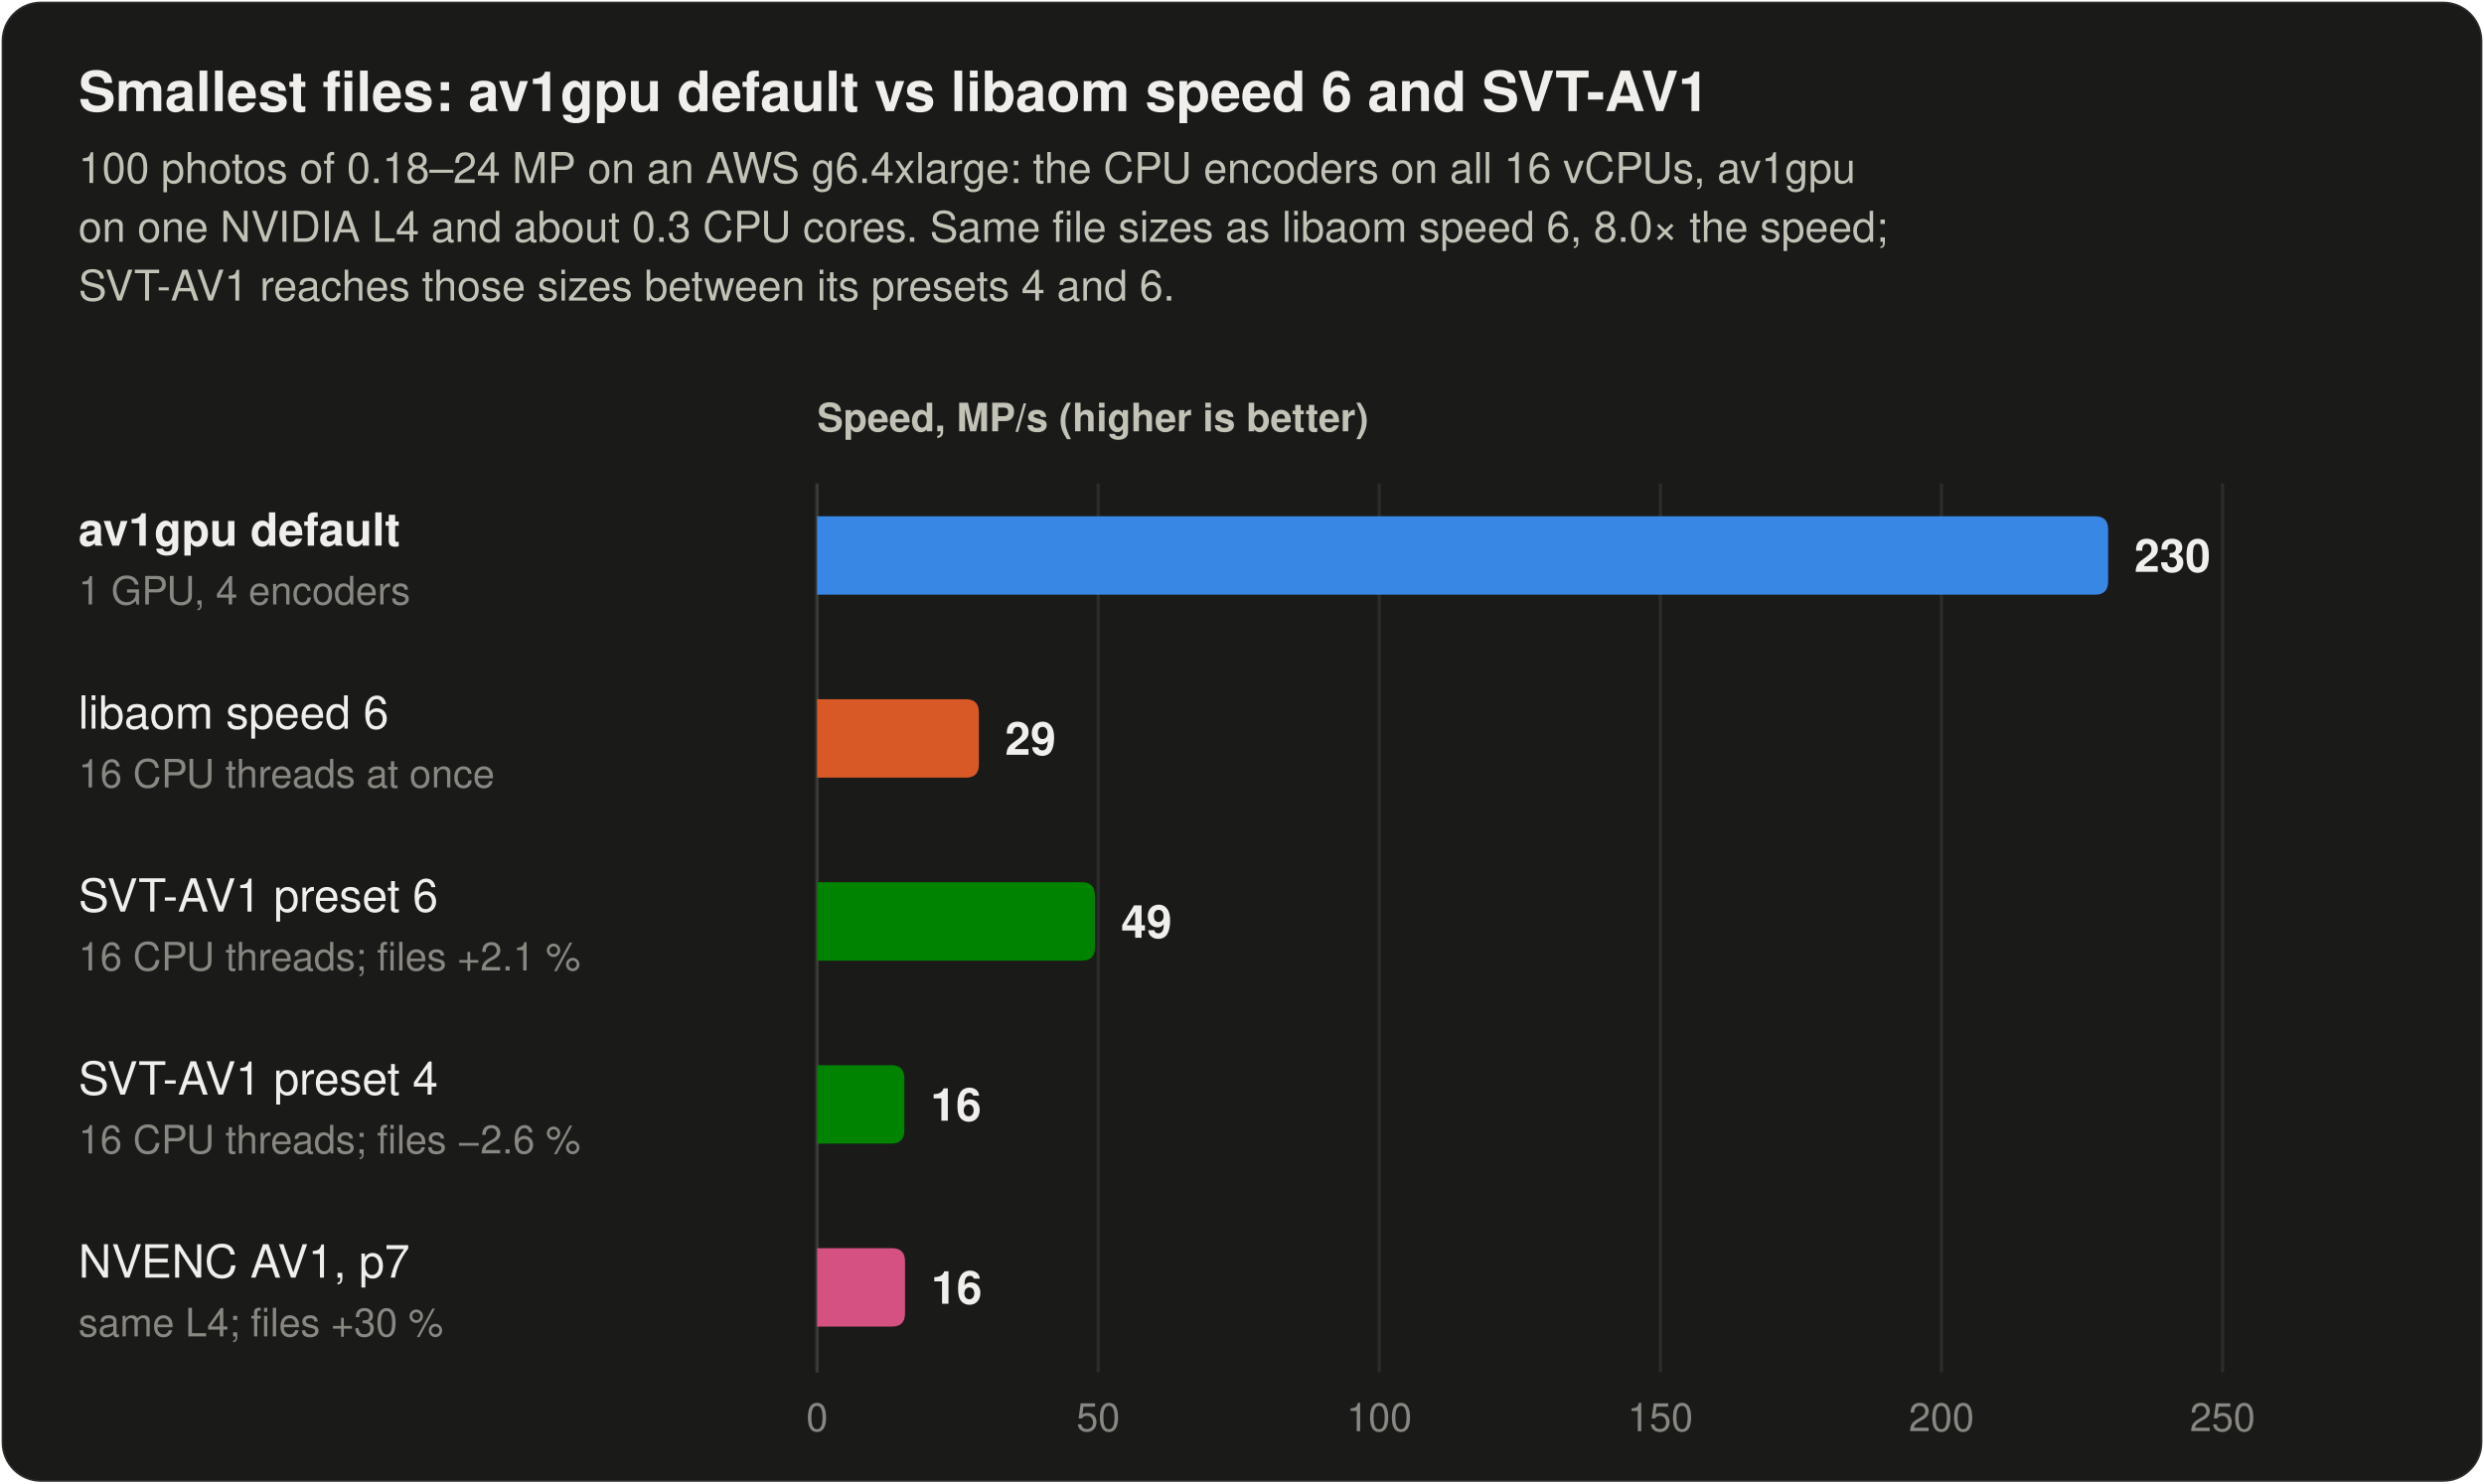
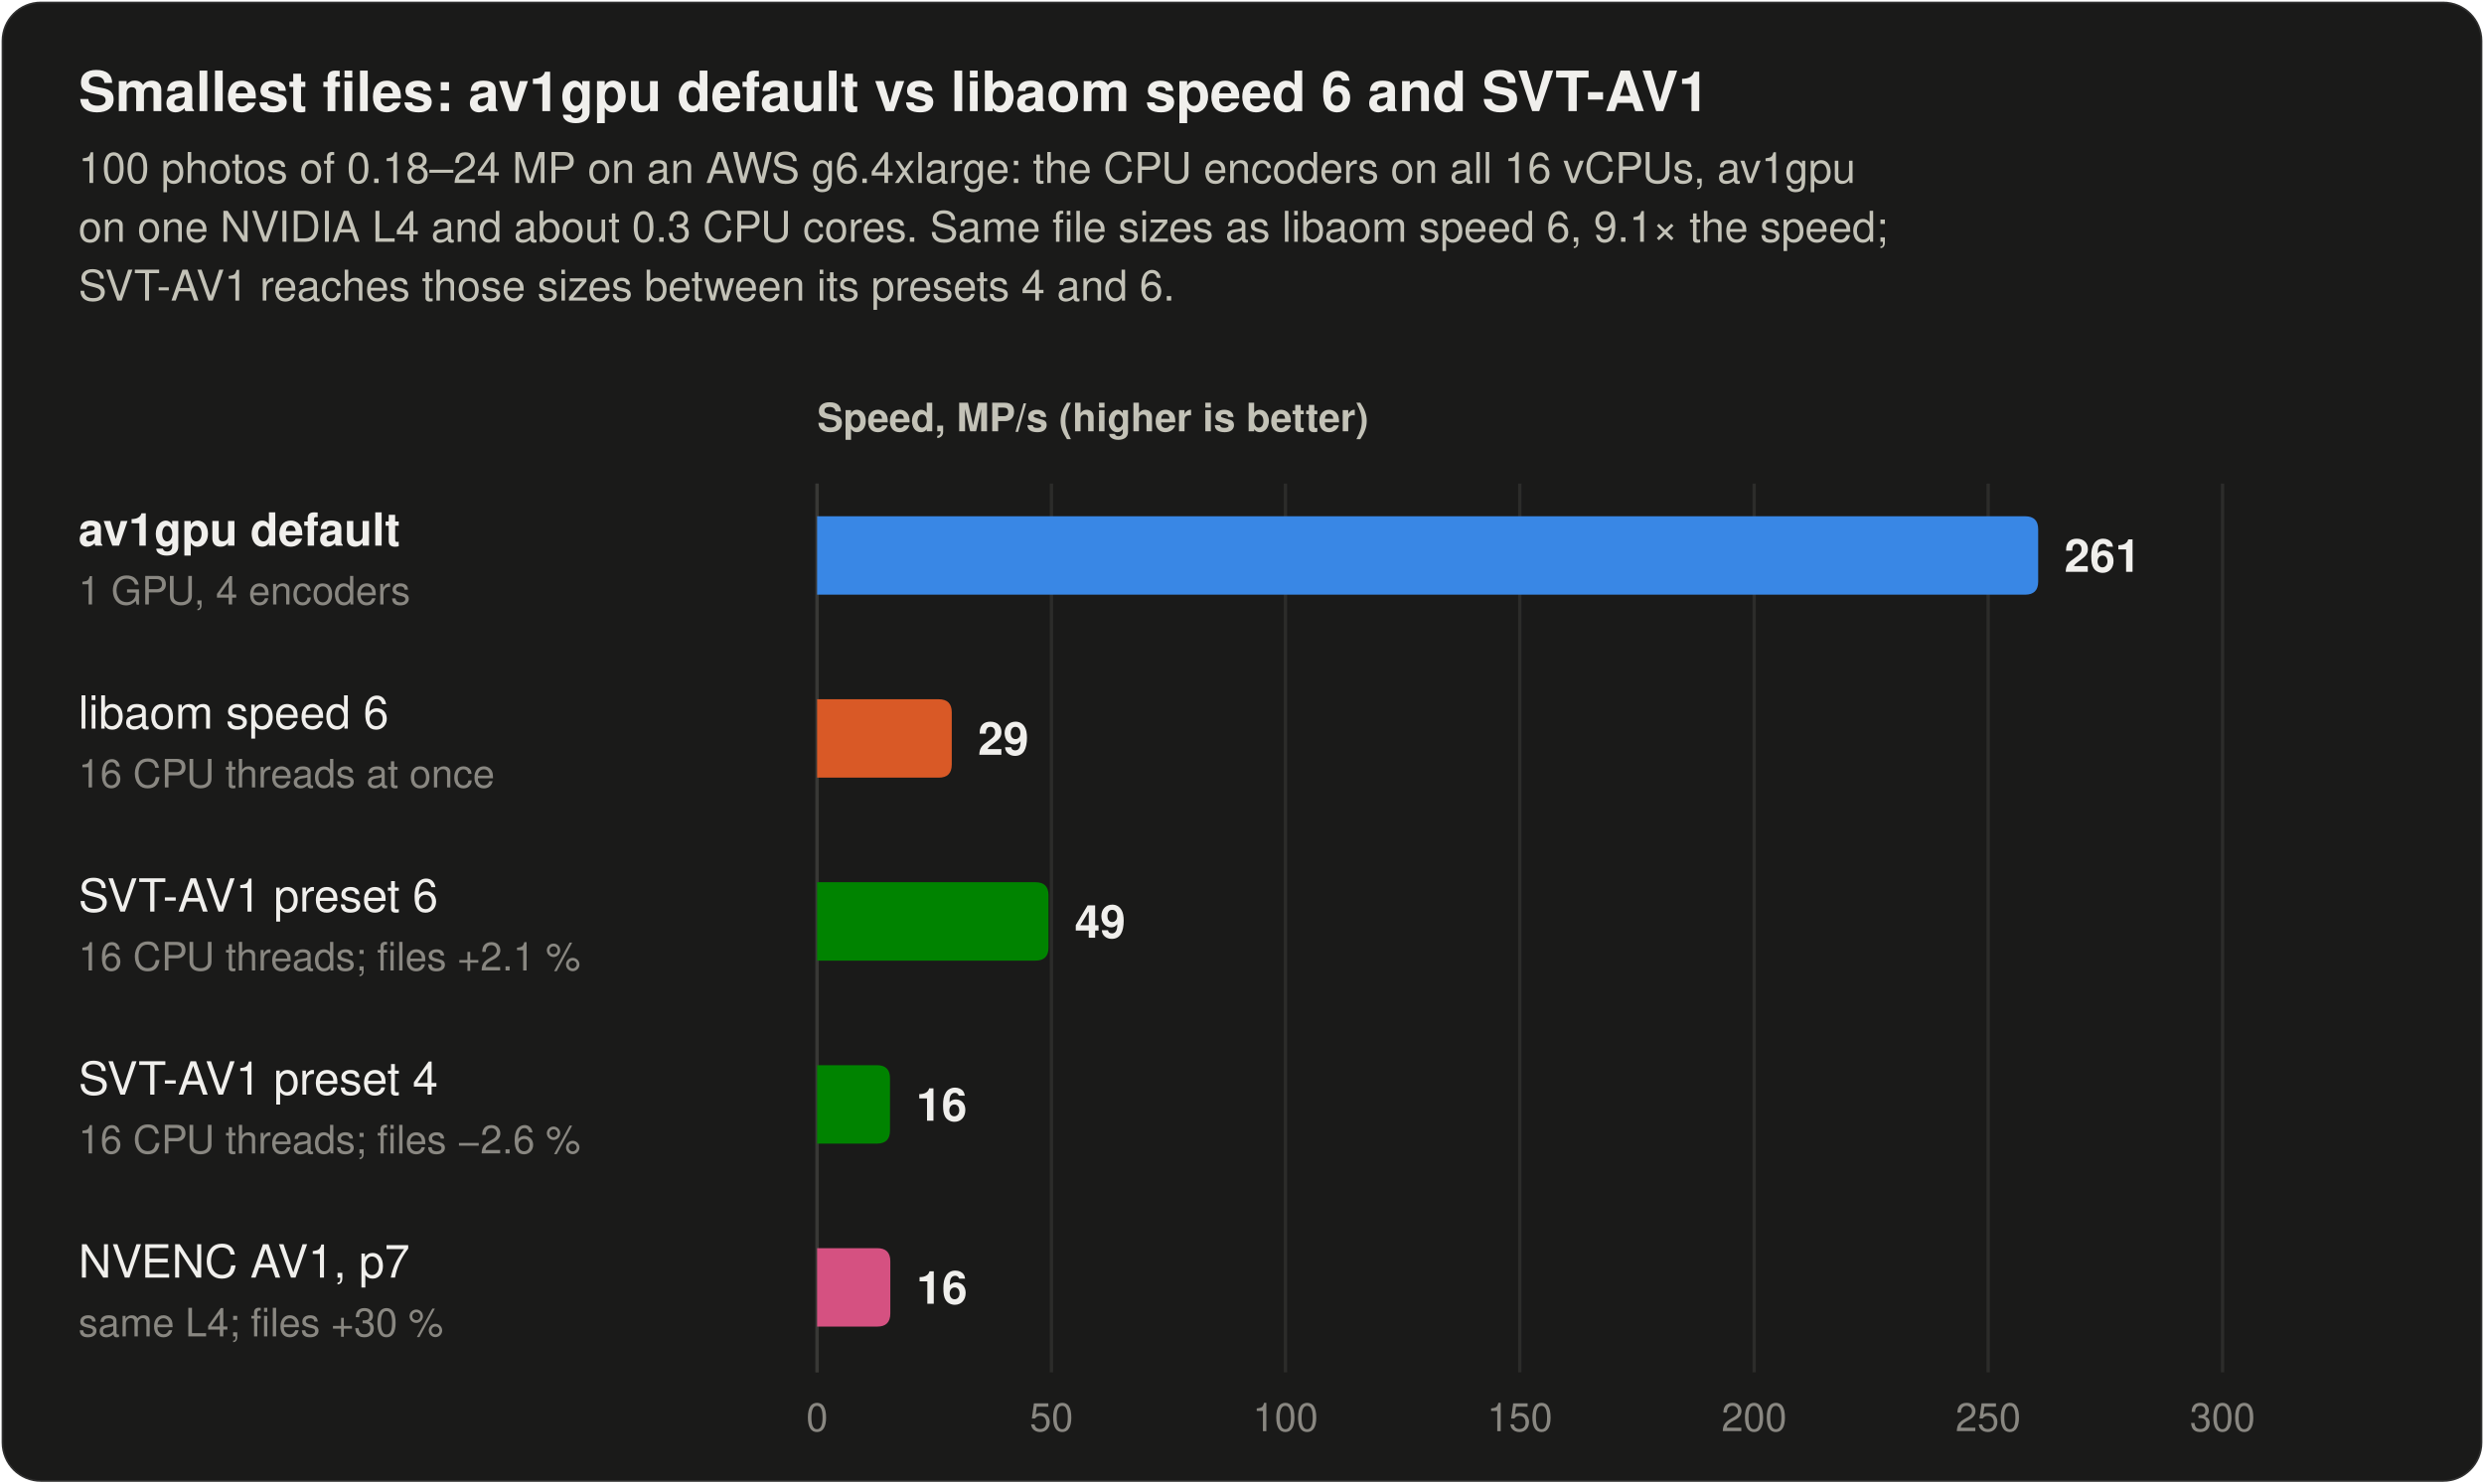
<svg xmlns="http://www.w3.org/2000/svg" width="760" height="454" viewBox="0 0 760 454" font-family="system-ui,-apple-system,'Segoe UI',Helvetica,Arial,sans-serif" role="img" aria-label="Smallest files: av1gpu default vs libaom speed 6 and SVT-AV1">
  <rect x="0.5" y="0.5" width="759" height="453" rx="12" fill="#1a1a19" stroke="rgba(255,255,255,0.10)" />
  <text x="24.0" y="34.0" font-size="17" fill="#f0efec" text-anchor="start" font-weight="600">Smallest files: av1gpu default vs libaom speed 6 and SVT-AV1</text>
  <text x="24.0" y="56.0" font-size="13" fill="#c3c2b7" text-anchor="start" font-weight="400">100 photos of 0.18–24 MP on an AWS g6.4xlarge: the CPU encoders on all 16 vCPUs, av1gpu</text>
-   <text x="24.0" y="74.0" font-size="13" fill="#c3c2b7" text-anchor="start" font-weight="400">on one NVIDIA L4 and about 0.3 CPU cores. Same file sizes as libaom speed 6, 8.0× the speed;</text>
+   <text x="24.0" y="74.0" font-size="13" fill="#c3c2b7" text-anchor="start" font-weight="400">on one NVIDIA L4 and about 0.3 CPU cores. Same file sizes as libaom speed 6, 9.1× the speed;</text>
  <text x="24.0" y="92.0" font-size="13" fill="#c3c2b7" text-anchor="start" font-weight="400">SVT-AV1 reaches those sizes between its presets 4 and 6.</text>
  <text x="250.0" y="132.0" font-size="12" fill="#c3c2b7" text-anchor="start" font-weight="600">Speed, MP/s  (higher is better)</text>
  <line x1="250.0" y1="148.0" x2="250.0" y2="420.0" stroke="#2c2c2a" stroke-width="1" />
  <text x="250.0" y="438.0" font-size="12" fill="#898781" text-anchor="middle" font-weight="400">0</text>
-   <line x1="336.0" y1="148.0" x2="336.0" y2="420.0" stroke="#2c2c2a" stroke-width="1" />
-   <text x="336.0" y="438.0" font-size="12" fill="#898781" text-anchor="middle" font-weight="400">50</text>
-   <line x1="422.0" y1="148.0" x2="422.0" y2="420.0" stroke="#2c2c2a" stroke-width="1" />
-   <text x="422.0" y="438.0" font-size="12" fill="#898781" text-anchor="middle" font-weight="400">100</text>
-   <line x1="508.0" y1="148.0" x2="508.0" y2="420.0" stroke="#2c2c2a" stroke-width="1" />
-   <text x="508.0" y="438.0" font-size="12" fill="#898781" text-anchor="middle" font-weight="400">150</text>
-   <line x1="594.0" y1="148.0" x2="594.0" y2="420.0" stroke="#2c2c2a" stroke-width="1" />
-   <text x="594.0" y="438.0" font-size="12" fill="#898781" text-anchor="middle" font-weight="400">200</text>
+   <line x1="321.7" y1="148.0" x2="321.7" y2="420.0" stroke="#2c2c2a" stroke-width="1" />
+   <text x="321.7" y="438.0" font-size="12" fill="#898781" text-anchor="middle" font-weight="400">50</text>
+   <line x1="393.3" y1="148.0" x2="393.3" y2="420.0" stroke="#2c2c2a" stroke-width="1" />
+   <text x="393.3" y="438.0" font-size="12" fill="#898781" text-anchor="middle" font-weight="400">100</text>
+   <line x1="465.0" y1="148.0" x2="465.0" y2="420.0" stroke="#2c2c2a" stroke-width="1" />
+   <text x="465.0" y="438.0" font-size="12" fill="#898781" text-anchor="middle" font-weight="400">150</text>
+   <line x1="536.7" y1="148.0" x2="536.7" y2="420.0" stroke="#2c2c2a" stroke-width="1" />
+   <text x="536.7" y="438.0" font-size="12" fill="#898781" text-anchor="middle" font-weight="400">200</text>
+   <line x1="608.3" y1="148.0" x2="608.3" y2="420.0" stroke="#2c2c2a" stroke-width="1" />
+   <text x="608.3" y="438.0" font-size="12" fill="#898781" text-anchor="middle" font-weight="400">250</text>
  <line x1="680.0" y1="148.0" x2="680.0" y2="420.0" stroke="#2c2c2a" stroke-width="1" />
-   <text x="680.0" y="438.0" font-size="12" fill="#898781" text-anchor="middle" font-weight="400">250</text>
+   <text x="680.0" y="438.0" font-size="12" fill="#898781" text-anchor="middle" font-weight="400">300</text>
  <line x1="250.0" y1="148.0" x2="250.0" y2="420.0" stroke="#383835" stroke-width="1" />
  <text x="24.0" y="167.0" font-size="14" fill="#f0efec" text-anchor="start" font-weight="600">av1gpu default</text>
  <text x="24.0" y="185.0" font-size="12" fill="#898781" text-anchor="start" font-weight="400">1 GPU, 4 encoders</text>
-   <path d="M250.0,158.0 H641.0 Q645.0,158.0 645.0,162.0 V178.0 Q645.0,182.0 641.0,182.0 H250.0 Z" fill="#3987e5" />
-   <text x="653.0" y="175.0" font-size="14" fill="#f0efec" text-anchor="start" font-weight="600">230</text>
+   <path d="M250.0,158.0 H619.6 Q623.6,158.0 623.6,162.0 V178.0 Q623.6,182.0 619.6,182.0 H250.0 Z" fill="#3987e5" />
+   <text x="631.6" y="175.0" font-size="14" fill="#f0efec" text-anchor="start" font-weight="600">261</text>
  <text x="24.0" y="223.0" font-size="14" fill="#f0efec" text-anchor="start" font-weight="400">libaom speed 6</text>
  <text x="24.0" y="241.0" font-size="12" fill="#898781" text-anchor="start" font-weight="400">16 CPU threads at once</text>
-   <path d="M250.0,214.0 H295.5 Q299.5,214.0 299.5,218.0 V234.0 Q299.5,238.0 295.5,238.0 H250.0 Z" fill="#d95926" />
-   <text x="307.5" y="231.0" font-size="14" fill="#f0efec" text-anchor="start" font-weight="600">29</text>
+   <path d="M250.0,214.0 H287.2 Q291.2,214.0 291.2,218.0 V234.0 Q291.2,238.0 287.2,238.0 H250.0 Z" fill="#d95926" />
+   <text x="299.2" y="231.0" font-size="14" fill="#f0efec" text-anchor="start" font-weight="600">29</text>
  <text x="24.0" y="279.0" font-size="14" fill="#f0efec" text-anchor="start" font-weight="400">SVT-AV1 preset 6</text>
  <text x="24.0" y="297.0" font-size="12" fill="#898781" text-anchor="start" font-weight="400">16 CPU threads; files +2.1 %</text>
-   <path d="M250.0,270.0 H331.0 Q335.0,270.0 335.0,274.0 V290.0 Q335.0,294.0 331.0,294.0 H250.0 Z" fill="#008300" />
-   <text x="343.0" y="287.0" font-size="14" fill="#f0efec" text-anchor="start" font-weight="600">49</text>
+   <path d="M250.0,270.0 H316.8 Q320.8,270.0 320.8,274.0 V290.0 Q320.8,294.0 316.8,294.0 H250.0 Z" fill="#008300" />
+   <text x="328.8" y="287.0" font-size="14" fill="#f0efec" text-anchor="start" font-weight="600">49</text>
  <text x="24.0" y="335.0" font-size="14" fill="#f0efec" text-anchor="start" font-weight="400">SVT-AV1 preset 4</text>
  <text x="24.0" y="353.0" font-size="12" fill="#898781" text-anchor="start" font-weight="400">16 CPU threads; files −2.6 %</text>
-   <path d="M250.0,326.0 H272.7 Q276.7,326.0 276.7,330.0 V346.0 Q276.7,350.0 272.7,350.0 H250.0 Z" fill="#008300" />
-   <text x="284.7" y="343.0" font-size="14" fill="#f0efec" text-anchor="start" font-weight="600">16</text>
+   <path d="M250.0,326.0 H268.3 Q272.3,326.0 272.3,330.0 V346.0 Q272.3,350.0 268.3,350.0 H250.0 Z" fill="#008300" />
+   <text x="280.3" y="343.0" font-size="14" fill="#f0efec" text-anchor="start" font-weight="600">16</text>
  <text x="24.0" y="391.0" font-size="14" fill="#f0efec" text-anchor="start" font-weight="400">NVENC AV1, p7</text>
  <text x="24.0" y="409.0" font-size="12" fill="#898781" text-anchor="start" font-weight="400">same L4; files +30 %</text>
-   <path d="M250.0,382.0 H272.9 Q276.9,382.0 276.9,386.0 V402.0 Q276.9,406.0 272.9,406.0 H250.0 Z" fill="#d55181" />
-   <text x="284.9" y="399.0" font-size="14" fill="#f0efec" text-anchor="start" font-weight="600">16</text>
+   <path d="M250.0,382.0 H268.4 Q272.4,382.0 272.4,386.0 V402.0 Q272.4,406.0 268.4,406.0 H250.0 Z" fill="#d55181" />
+   <text x="280.4" y="399.0" font-size="14" fill="#f0efec" text-anchor="start" font-weight="600">16</text>
</svg>
